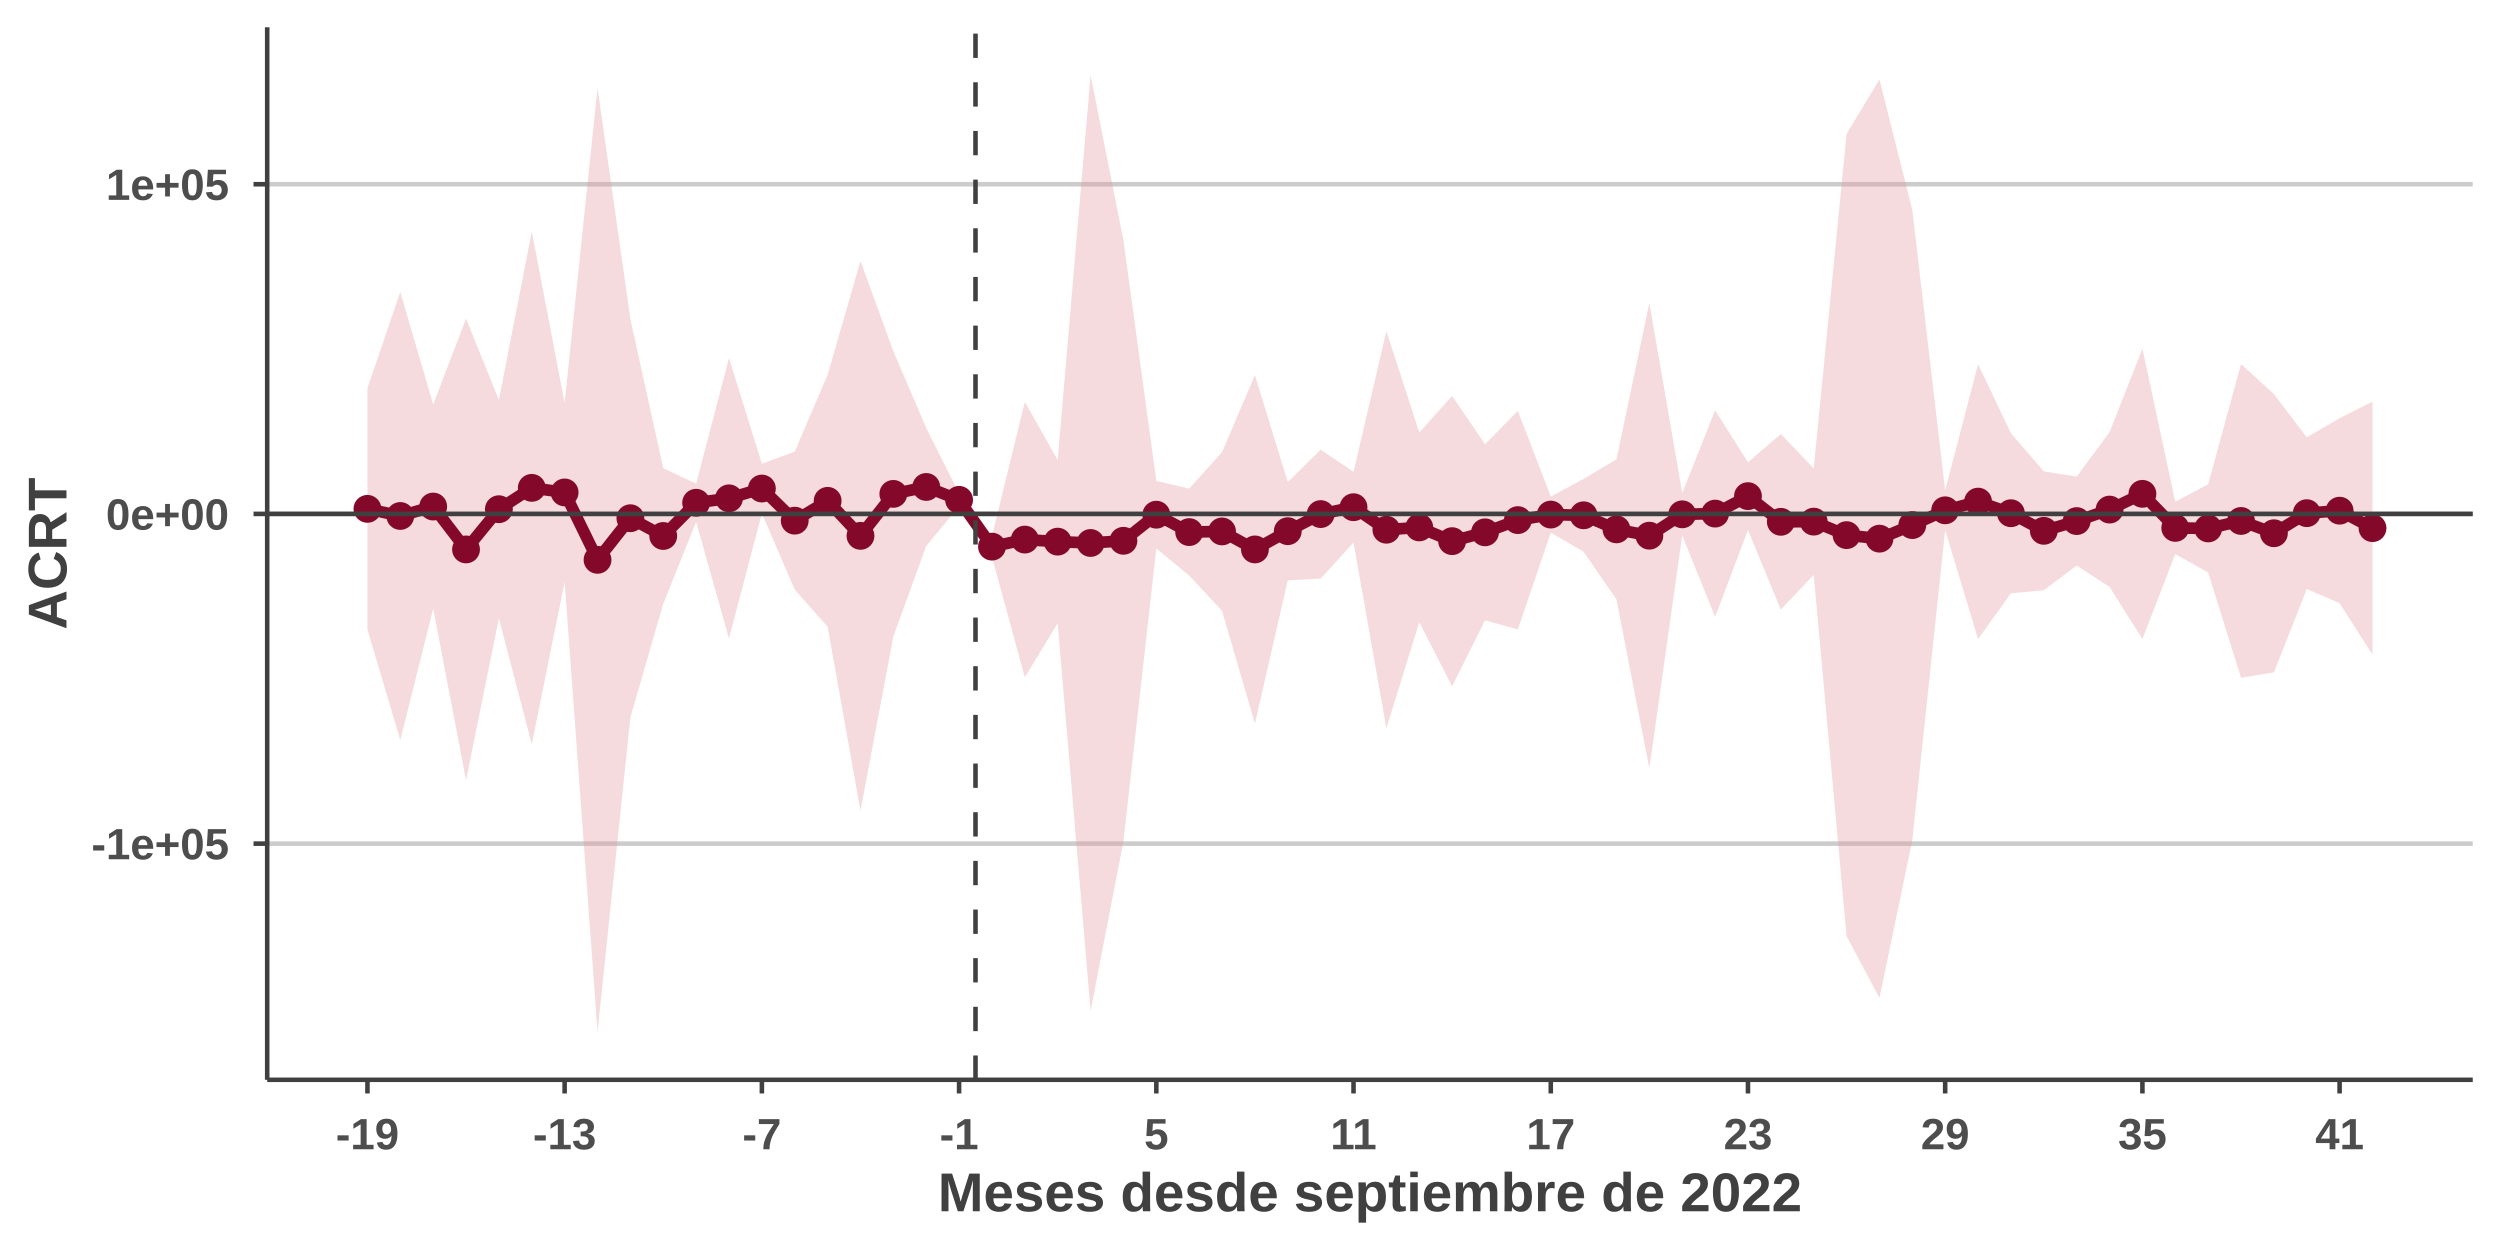
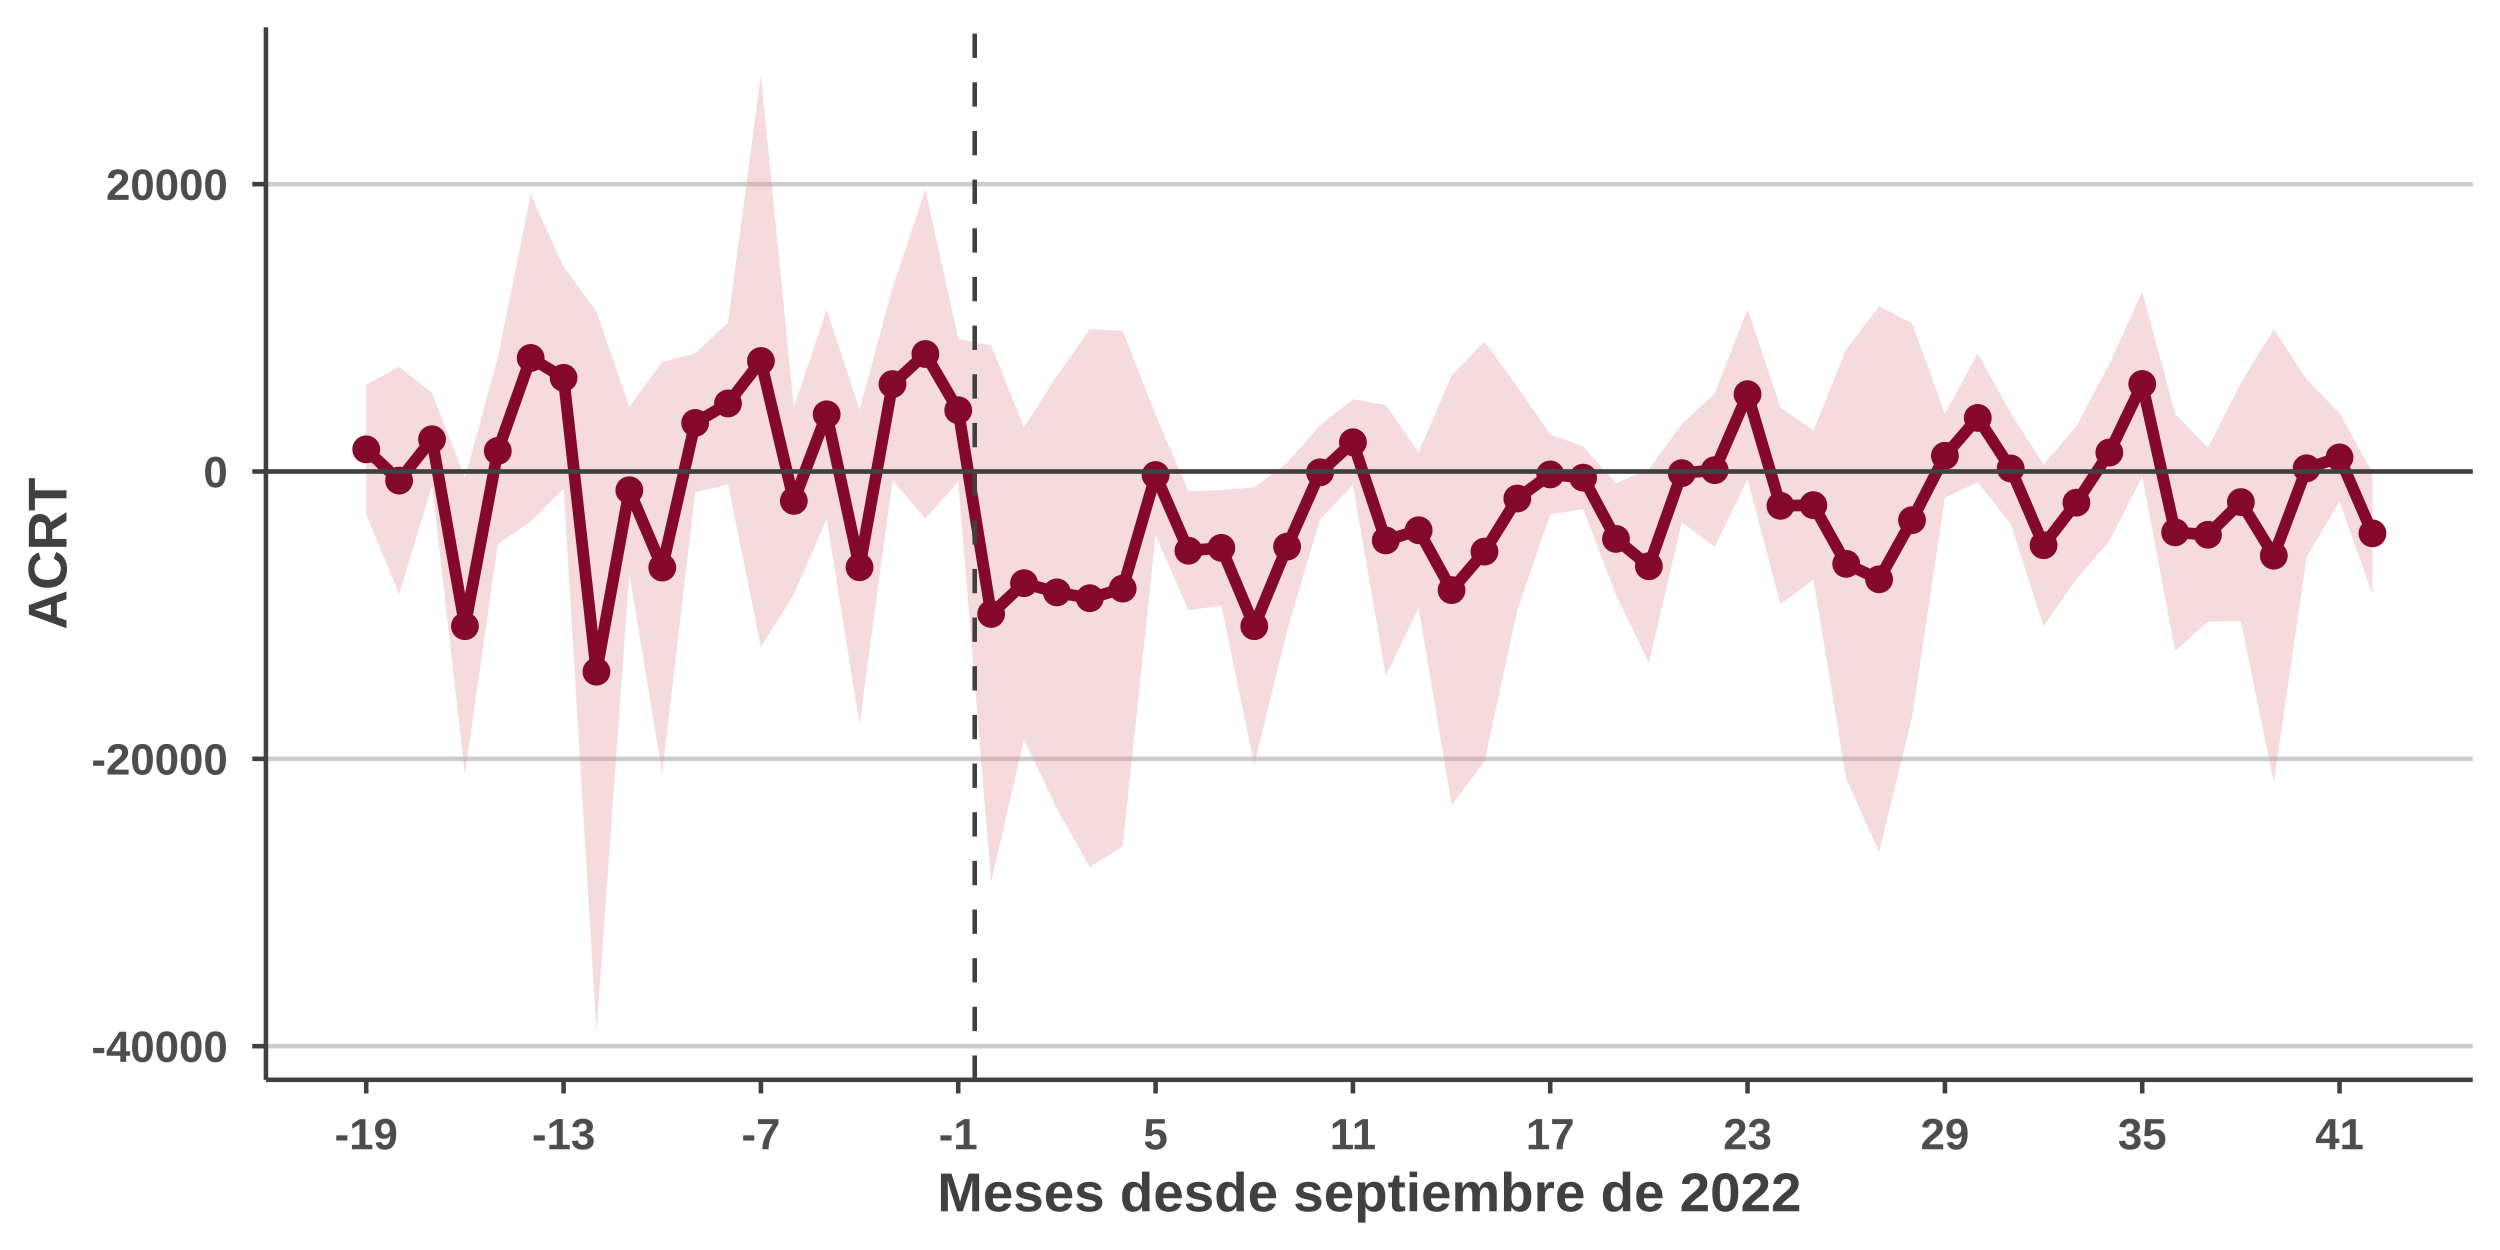
<svg xmlns="http://www.w3.org/2000/svg" width="411.02pt" height="205.51pt" viewBox="0 0 411.02 205.51">
  <g class="svglite">
    <defs>
      <style type="text/css">
    .svglite line, .svglite polyline, .svglite polygon, .svglite path, .svglite rect, .svglite circle {
      fill: none;
      stroke: #000000;
      stroke-linecap: round;
      stroke-linejoin: round;
      stroke-miterlimit: 10.00;
    }
    .svglite text {
      white-space: pre;
    }
    .svglite g.glyphgroup path {
      fill: inherit;
      stroke: none;
    }
  </style>
    </defs>
    <rect width="100%" height="100%" style="stroke: none; fill: #FFFFFF;" />
    <defs>
      <clipPath id="cpMC4wMHw0MTEuMDJ8MC4wMHwyMDUuNTE=">
        <rect x="0.00" y="0.00" width="411.02" height="205.51" />
      </clipPath>
    </defs>
    <g clip-path="url(#cpMC4wMHw0MTEuMDJ8MC4wMHwyMDUuNTE=)">
-       <rect x="0" y="0.00" width="411.02" height="205.51" style="stroke-width: 0.87; stroke: none; fill: #FFFFFF;" />
+       <rect x="0.00" y="0.00" width="411.02" height="205.51" style="stroke-width: 0.87; stroke: none; fill: #FFFFFF;" />
    </g>
    <defs>
-       <clipPath id="cpNDMuOTN8NDA2LjU0fDQuNDh8MTc3LjUz">
-         <rect x="43.93" y="4.48" width="362.62" height="173.04" />
+       <clipPath id="cpNDMuNzJ8NDA2LjU0fDQuNDh8MTc3LjUz">
+         <rect x="43.72" y="4.48" width="362.82" height="173.04" />
      </clipPath>
    </defs>
-     <g clip-path="url(#cpNDMuOTN8NDA2LjU0fDQuNDh8MTc3LjUz)">
-       <rect x="43.93" y="4.48" width="362.62" height="173.04" style="stroke-width: 0.87; stroke: none; fill: #FFFFFF;" />
-       <polyline points="43.93,138.70 406.54,138.70 " style="stroke-width: 0.75; stroke: #CCCCCC; stroke-linecap: butt;" />
-       <polyline points="43.93,84.49 406.54,84.49 " style="stroke-width: 0.75; stroke: #CCCCCC; stroke-linecap: butt;" />
-       <polyline points="43.93,30.29 406.54,30.29 " style="stroke-width: 0.75; stroke: #CCCCCC; stroke-linecap: butt;" />
-       <polygon points="60.41,63.80 65.81,48.01 71.22,66.49 76.62,52.38 82.02,65.76 87.43,38.07 92.83,66.24 98.24,14.43 103.64,52.45 109.04,76.96 114.45,79.52 119.85,58.87 125.26,76.24 130.66,74.25 136.07,61.61 141.47,42.90 146.87,57.73 152.28,70.36 157.68,81.13 163.09,88.15 168.49,66.06 173.89,75.64 179.30,12.35 184.70,39.48 190.11,79.07 195.51,80.33 200.91,74.33 206.32,61.68 211.72,79.25 217.13,73.93 222.53,77.58 227.93,54.44 233.34,71.10 238.74,65.09 244.15,73.04 249.55,67.54 254.96,81.64 260.36,78.73 265.76,75.51 271.17,49.80 276.57,81.07 281.98,67.45 287.38,76.01 292.78,71.35 298.19,77.01 303.59,22.02 309.00,13.05 314.40,34.52 319.80,80.65 325.21,59.87 330.61,71.22 336.02,77.50 341.42,78.36 346.83,71.05 352.23,57.32 357.63,82.48 363.04,79.62 368.44,59.85 373.85,64.79 379.25,71.90 384.65,68.75 390.06,66.02 390.06,107.63 384.65,99.17 379.25,96.84 373.85,110.55 368.44,111.44 363.04,94.14 357.63,91.09 352.23,105.06 346.83,96.50 341.42,92.98 336.02,97.04 330.61,97.54 325.21,105.07 319.80,87.15 314.40,138.13 309.00,164.07 303.59,153.93 298.19,94.52 292.78,100.23 287.38,87.14 281.98,101.43 276.57,88.04 271.17,126.34 265.76,98.55 260.36,90.72 254.96,87.57 249.55,103.49 244.15,101.99 238.74,112.84 233.34,102.32 227.93,119.74 222.53,89.20 217.13,95.12 211.72,95.41 206.32,118.97 200.91,100.42 195.51,94.63 190.11,90.17 184.70,138.34 179.30,166.20 173.89,102.46 168.49,111.36 163.09,91.58 157.68,83.23 152.28,89.76 146.87,104.66 141.47,133.31 136.07,103.06 130.66,96.95 125.26,84.41 119.85,104.98 114.45,85.80 109.04,99.28 103.64,117.95 98.24,169.66 92.83,95.67 87.43,122.35 82.02,101.67 76.62,128.27 71.22,100.07 65.81,121.66 60.41,103.52 " style="stroke-width: 0.00; stroke: none; stroke-linecap: butt; fill: #E397A0; fill-opacity: 0.35;" />
-       <polyline points="60.41,63.80 65.81,48.01 71.22,66.49 76.62,52.38 82.02,65.76 87.43,38.07 92.83,66.24 98.24,14.43 103.64,52.45 109.04,76.96 114.45,79.52 119.85,58.87 125.26,76.24 130.66,74.25 136.07,61.61 141.47,42.90 146.87,57.73 152.28,70.36 157.68,81.13 163.09,88.15 168.49,66.06 173.89,75.64 179.30,12.35 184.70,39.48 190.11,79.07 195.51,80.33 200.91,74.33 206.32,61.68 211.72,79.25 217.13,73.93 222.53,77.58 227.93,54.44 233.34,71.10 238.74,65.09 244.15,73.04 249.55,67.54 254.96,81.64 260.36,78.73 265.76,75.51 271.17,49.80 276.57,81.07 281.98,67.45 287.38,76.01 292.78,71.35 298.19,77.01 303.59,22.02 309.00,13.05 314.40,34.52 319.80,80.65 325.21,59.87 330.61,71.22 336.02,77.50 341.42,78.36 346.83,71.05 352.23,57.32 357.63,82.48 363.04,79.62 368.44,59.85 373.85,64.79 379.25,71.90 384.65,68.75 390.06,66.02 " style="stroke-width: 0.00; stroke: none; stroke-linecap: butt;" />
-       <polyline points="390.06,107.63 384.65,99.17 379.25,96.84 373.85,110.55 368.44,111.44 363.04,94.14 357.63,91.09 352.23,105.06 346.83,96.50 341.42,92.98 336.02,97.04 330.61,97.54 325.21,105.07 319.80,87.15 314.40,138.13 309.00,164.07 303.59,153.93 298.19,94.52 292.78,100.23 287.38,87.14 281.98,101.43 276.57,88.04 271.17,126.34 265.76,98.55 260.36,90.72 254.96,87.57 249.55,103.49 244.15,101.99 238.74,112.84 233.34,102.32 227.93,119.74 222.53,89.20 217.13,95.12 211.72,95.41 206.32,118.97 200.91,100.42 195.51,94.63 190.11,90.17 184.70,138.34 179.30,166.20 173.89,102.46 168.49,111.36 163.09,91.58 157.68,83.23 152.28,89.76 146.87,104.66 141.47,133.31 136.07,103.06 130.66,96.95 125.26,84.41 119.85,104.98 114.45,85.80 109.04,99.28 103.64,117.95 98.24,169.66 92.83,95.67 87.43,122.35 82.02,101.67 76.62,128.27 71.22,100.07 65.81,121.66 60.41,103.52 " style="stroke-width: 0.00; stroke: none; stroke-linecap: butt;" />
-       <polyline points="60.41,83.66 65.81,84.83 71.22,83.28 76.62,90.33 82.02,83.72 87.43,80.21 92.83,80.96 98.24,92.04 103.64,85.20 109.04,88.12 114.45,82.66 119.85,81.93 125.26,80.32 130.66,85.60 136.07,82.34 141.47,88.10 146.87,81.20 152.28,80.06 157.68,82.18 163.09,89.87 168.49,88.71 173.89,89.05 179.30,89.27 184.70,88.91 190.11,84.62 195.51,87.48 200.91,87.37 206.32,90.33 211.72,87.33 217.13,84.52 222.53,83.39 227.93,87.09 233.34,86.71 238.74,88.97 244.15,87.52 249.55,85.51 254.96,84.60 260.36,84.72 265.76,87.03 271.17,88.07 276.57,84.56 281.98,84.44 287.38,81.57 292.78,85.79 298.19,85.76 303.59,87.98 309.00,88.56 314.40,86.33 319.80,83.90 325.21,82.47 330.61,84.38 336.02,87.27 341.42,85.67 346.83,83.78 352.23,81.19 357.63,86.79 363.04,86.88 368.44,85.65 373.85,87.67 379.25,84.37 384.65,83.96 390.06,86.83 " style="stroke-width: 1.92; stroke: #83082A; stroke-linecap: butt;" />
-       <circle cx="60.41" cy="83.66" r="2.00" style="stroke-width: 0.58; stroke: #83082A; fill: #83082A;" />
-       <circle cx="65.81" cy="84.83" r="2.00" style="stroke-width: 0.58; stroke: #83082A; fill: #83082A;" />
-       <circle cx="71.22" cy="83.28" r="2.00" style="stroke-width: 0.58; stroke: #83082A; fill: #83082A;" />
-       <circle cx="76.62" cy="90.33" r="2.00" style="stroke-width: 0.58; stroke: #83082A; fill: #83082A;" />
-       <circle cx="82.02" cy="83.72" r="2.00" style="stroke-width: 0.58; stroke: #83082A; fill: #83082A;" />
-       <circle cx="87.43" cy="80.21" r="2.00" style="stroke-width: 0.58; stroke: #83082A; fill: #83082A;" />
-       <circle cx="92.83" cy="80.96" r="2.00" style="stroke-width: 0.58; stroke: #83082A; fill: #83082A;" />
-       <circle cx="98.24" cy="92.04" r="2.00" style="stroke-width: 0.58; stroke: #83082A; fill: #83082A;" />
-       <circle cx="103.64" cy="85.20" r="2.00" style="stroke-width: 0.58; stroke: #83082A; fill: #83082A;" />
-       <circle cx="109.04" cy="88.12" r="2.00" style="stroke-width: 0.58; stroke: #83082A; fill: #83082A;" />
-       <circle cx="114.45" cy="82.66" r="2.00" style="stroke-width: 0.58; stroke: #83082A; fill: #83082A;" />
-       <circle cx="119.85" cy="81.93" r="2.00" style="stroke-width: 0.58; stroke: #83082A; fill: #83082A;" />
-       <circle cx="125.26" cy="80.32" r="2.00" style="stroke-width: 0.58; stroke: #83082A; fill: #83082A;" />
-       <circle cx="130.66" cy="85.60" r="2.00" style="stroke-width: 0.58; stroke: #83082A; fill: #83082A;" />
-       <circle cx="136.07" cy="82.34" r="2.00" style="stroke-width: 0.58; stroke: #83082A; fill: #83082A;" />
-       <circle cx="141.47" cy="88.10" r="2.00" style="stroke-width: 0.58; stroke: #83082A; fill: #83082A;" />
-       <circle cx="146.87" cy="81.20" r="2.00" style="stroke-width: 0.58; stroke: #83082A; fill: #83082A;" />
-       <circle cx="152.28" cy="80.06" r="2.00" style="stroke-width: 0.58; stroke: #83082A; fill: #83082A;" />
-       <circle cx="157.68" cy="82.18" r="2.00" style="stroke-width: 0.58; stroke: #83082A; fill: #83082A;" />
-       <circle cx="163.09" cy="89.87" r="2.00" style="stroke-width: 0.58; stroke: #83082A; fill: #83082A;" />
-       <circle cx="168.49" cy="88.71" r="2.00" style="stroke-width: 0.58; stroke: #83082A; fill: #83082A;" />
-       <circle cx="173.89" cy="89.05" r="2.00" style="stroke-width: 0.58; stroke: #83082A; fill: #83082A;" />
-       <circle cx="179.30" cy="89.27" r="2.00" style="stroke-width: 0.58; stroke: #83082A; fill: #83082A;" />
-       <circle cx="184.70" cy="88.91" r="2.00" style="stroke-width: 0.58; stroke: #83082A; fill: #83082A;" />
-       <circle cx="190.11" cy="84.62" r="2.00" style="stroke-width: 0.58; stroke: #83082A; fill: #83082A;" />
-       <circle cx="195.51" cy="87.48" r="2.00" style="stroke-width: 0.58; stroke: #83082A; fill: #83082A;" />
-       <circle cx="200.91" cy="87.37" r="2.00" style="stroke-width: 0.58; stroke: #83082A; fill: #83082A;" />
-       <circle cx="206.32" cy="90.33" r="2.00" style="stroke-width: 0.58; stroke: #83082A; fill: #83082A;" />
-       <circle cx="211.72" cy="87.33" r="2.00" style="stroke-width: 0.58; stroke: #83082A; fill: #83082A;" />
-       <circle cx="217.13" cy="84.52" r="2.00" style="stroke-width: 0.58; stroke: #83082A; fill: #83082A;" />
-       <circle cx="222.53" cy="83.39" r="2.00" style="stroke-width: 0.58; stroke: #83082A; fill: #83082A;" />
-       <circle cx="227.93" cy="87.09" r="2.00" style="stroke-width: 0.58; stroke: #83082A; fill: #83082A;" />
-       <circle cx="233.34" cy="86.71" r="2.00" style="stroke-width: 0.58; stroke: #83082A; fill: #83082A;" />
-       <circle cx="238.74" cy="88.97" r="2.00" style="stroke-width: 0.58; stroke: #83082A; fill: #83082A;" />
-       <circle cx="244.15" cy="87.52" r="2.00" style="stroke-width: 0.58; stroke: #83082A; fill: #83082A;" />
-       <circle cx="249.55" cy="85.51" r="2.00" style="stroke-width: 0.58; stroke: #83082A; fill: #83082A;" />
-       <circle cx="254.96" cy="84.60" r="2.00" style="stroke-width: 0.58; stroke: #83082A; fill: #83082A;" />
-       <circle cx="260.36" cy="84.72" r="2.00" style="stroke-width: 0.58; stroke: #83082A; fill: #83082A;" />
-       <circle cx="265.76" cy="87.03" r="2.00" style="stroke-width: 0.58; stroke: #83082A; fill: #83082A;" />
-       <circle cx="271.17" cy="88.07" r="2.00" style="stroke-width: 0.58; stroke: #83082A; fill: #83082A;" />
-       <circle cx="276.57" cy="84.56" r="2.00" style="stroke-width: 0.58; stroke: #83082A; fill: #83082A;" />
-       <circle cx="281.98" cy="84.44" r="2.00" style="stroke-width: 0.58; stroke: #83082A; fill: #83082A;" />
-       <circle cx="287.38" cy="81.57" r="2.00" style="stroke-width: 0.58; stroke: #83082A; fill: #83082A;" />
-       <circle cx="292.78" cy="85.79" r="2.00" style="stroke-width: 0.58; stroke: #83082A; fill: #83082A;" />
-       <circle cx="298.19" cy="85.76" r="2.00" style="stroke-width: 0.58; stroke: #83082A; fill: #83082A;" />
-       <circle cx="303.59" cy="87.98" r="2.00" style="stroke-width: 0.58; stroke: #83082A; fill: #83082A;" />
-       <circle cx="309.00" cy="88.56" r="2.00" style="stroke-width: 0.58; stroke: #83082A; fill: #83082A;" />
-       <circle cx="314.40" cy="86.33" r="2.00" style="stroke-width: 0.58; stroke: #83082A; fill: #83082A;" />
-       <circle cx="319.80" cy="83.90" r="2.00" style="stroke-width: 0.58; stroke: #83082A; fill: #83082A;" />
-       <circle cx="325.21" cy="82.47" r="2.00" style="stroke-width: 0.58; stroke: #83082A; fill: #83082A;" />
-       <circle cx="330.61" cy="84.38" r="2.00" style="stroke-width: 0.58; stroke: #83082A; fill: #83082A;" />
-       <circle cx="336.02" cy="87.27" r="2.00" style="stroke-width: 0.58; stroke: #83082A; fill: #83082A;" />
-       <circle cx="341.42" cy="85.67" r="2.00" style="stroke-width: 0.58; stroke: #83082A; fill: #83082A;" />
-       <circle cx="346.83" cy="83.78" r="2.00" style="stroke-width: 0.58; stroke: #83082A; fill: #83082A;" />
-       <circle cx="352.23" cy="81.19" r="2.00" style="stroke-width: 0.58; stroke: #83082A; fill: #83082A;" />
-       <circle cx="357.63" cy="86.79" r="2.00" style="stroke-width: 0.58; stroke: #83082A; fill: #83082A;" />
-       <circle cx="363.04" cy="86.88" r="2.00" style="stroke-width: 0.58; stroke: #83082A; fill: #83082A;" />
-       <circle cx="368.44" cy="85.65" r="2.00" style="stroke-width: 0.58; stroke: #83082A; fill: #83082A;" />
-       <circle cx="373.85" cy="87.67" r="2.00" style="stroke-width: 0.58; stroke: #83082A; fill: #83082A;" />
-       <circle cx="379.25" cy="84.37" r="2.00" style="stroke-width: 0.58; stroke: #83082A; fill: #83082A;" />
-       <circle cx="384.65" cy="83.96" r="2.00" style="stroke-width: 0.58; stroke: #83082A; fill: #83082A;" />
-       <circle cx="390.06" cy="86.83" r="2.00" style="stroke-width: 0.58; stroke: #83082A; fill: #83082A;" />
-       <line x1="160.38" y1="177.53" x2="160.38" y2="4.48" style="stroke-width: 0.75; stroke: #404040; stroke-dasharray: 4.00,4.00; stroke-linecap: butt;" />
-       <line x1="43.93" y1="84.49" x2="406.54" y2="84.49" style="stroke-width: 0.75; stroke: #404040; stroke-linecap: butt;" />
+     <g clip-path="url(#cpNDMuNzJ8NDA2LjU0fDQuNDh8MTc3LjUz)">
+       <rect x="43.72" y="4.48" width="362.82" height="173.04" style="stroke-width: 0.87; stroke: none; fill: #FFFFFF;" />
+       <polyline points="43.72,172.00 406.54,172.00 " style="stroke-width: 0.75; stroke: #CCCCCC; stroke-linecap: butt;" />
+       <polyline points="43.72,124.76 406.54,124.76 " style="stroke-width: 0.75; stroke: #CCCCCC; stroke-linecap: butt;" />
+       <polyline points="43.72,77.52 406.54,77.52 " style="stroke-width: 0.75; stroke: #CCCCCC; stroke-linecap: butt;" />
+       <polyline points="43.72,30.28 406.54,30.28 " style="stroke-width: 0.75; stroke: #CCCCCC; stroke-linecap: butt;" />
+       <polygon points="60.21,63.22 65.62,60.32 71.03,64.61 76.44,78.56 81.84,58.82 87.25,31.96 92.66,43.86 98.06,51.20 103.47,66.86 108.88,59.48 114.29,58.09 119.69,53.03 125.10,12.35 130.51,66.97 135.91,50.88 141.32,67.38 146.73,47.35 152.14,31.14 157.54,55.74 162.95,56.81 168.36,70.23 173.76,61.81 179.17,54.12 184.58,54.38 189.99,68.18 195.39,80.77 200.80,80.58 206.21,80.13 211.61,76.07 217.02,69.94 222.43,65.66 227.83,66.59 233.24,74.37 238.65,61.75 244.06,56.17 249.46,63.59 254.87,71.41 260.28,73.39 265.68,79.43 271.09,77.19 276.50,69.72 281.91,64.69 287.31,50.80 292.72,66.99 298.13,70.81 303.53,57.41 308.94,50.37 314.35,53.13 319.76,68.02 325.16,58.13 330.57,67.86 335.98,76.36 341.38,70.08 346.79,59.85 352.20,47.93 357.61,68.02 363.01,73.64 368.42,62.94 373.83,54.10 379.23,62.38 384.64,67.94 390.05,77.69 390.05,97.68 384.64,82.46 379.23,91.60 373.83,128.62 368.42,102.16 363.01,102.19 357.61,107.02 352.20,78.34 346.79,88.95 341.38,95.20 335.98,102.93 330.57,86.18 325.16,79.29 319.76,81.85 314.35,117.91 308.94,140.11 303.53,127.99 298.13,95.29 292.72,99.34 287.31,78.81 281.91,89.90 276.50,85.87 271.09,109.00 265.68,97.77 260.28,83.66 254.87,84.59 249.46,100.33 244.06,125.22 238.65,132.29 233.24,100.00 227.83,111.10 222.43,79.76 217.02,85.38 211.61,103.68 206.21,125.77 200.80,99.57 195.39,100.31 189.99,88.02 184.58,139.16 179.17,142.58 173.76,132.98 168.36,121.54 162.95,145.07 157.54,79.17 152.14,85.27 146.73,78.95 141.32,119.13 135.91,85.36 130.51,97.74 125.10,106.36 119.69,79.63 114.29,80.97 108.88,127.15 103.47,94.34 98.06,169.66 92.66,80.38 87.25,85.74 81.84,89.47 76.44,127.35 71.03,79.84 65.62,97.69 60.21,84.54 " style="stroke-width: 0.00; stroke: none; stroke-linecap: butt; fill: #E397A0; fill-opacity: 0.35;" />
+       <polyline points="60.21,63.22 65.62,60.32 71.03,64.61 76.44,78.56 81.84,58.82 87.25,31.96 92.66,43.86 98.06,51.20 103.47,66.86 108.88,59.48 114.29,58.09 119.69,53.03 125.10,12.35 130.51,66.97 135.91,50.88 141.32,67.38 146.73,47.35 152.14,31.14 157.54,55.74 162.95,56.81 168.36,70.23 173.76,61.81 179.17,54.12 184.58,54.38 189.99,68.18 195.39,80.77 200.80,80.58 206.21,80.13 211.61,76.07 217.02,69.94 222.43,65.66 227.83,66.59 233.24,74.37 238.65,61.75 244.06,56.17 249.46,63.59 254.87,71.41 260.28,73.39 265.68,79.43 271.09,77.19 276.50,69.72 281.91,64.69 287.31,50.80 292.72,66.99 298.13,70.81 303.53,57.41 308.94,50.37 314.35,53.13 319.76,68.02 325.16,58.13 330.57,67.86 335.98,76.36 341.38,70.08 346.79,59.85 352.20,47.93 357.61,68.02 363.01,73.64 368.42,62.94 373.83,54.10 379.23,62.38 384.64,67.94 390.05,77.69 " style="stroke-width: 0.00; stroke: none; stroke-linecap: butt;" />
+       <polyline points="390.05,97.68 384.64,82.46 379.23,91.60 373.83,128.62 368.42,102.16 363.01,102.19 357.61,107.02 352.20,78.34 346.79,88.95 341.38,95.20 335.98,102.93 330.57,86.18 325.16,79.29 319.76,81.85 314.35,117.91 308.94,140.11 303.53,127.99 298.13,95.29 292.72,99.34 287.31,78.81 281.91,89.90 276.50,85.87 271.09,109.00 265.68,97.77 260.28,83.66 254.87,84.59 249.46,100.33 244.06,125.22 238.65,132.29 233.24,100.00 227.83,111.10 222.43,79.76 217.02,85.38 211.61,103.68 206.21,125.77 200.80,99.57 195.39,100.31 189.99,88.02 184.58,139.16 179.17,142.58 173.76,132.98 168.36,121.54 162.95,145.07 157.54,79.17 152.14,85.27 146.73,78.95 141.32,119.13 135.91,85.36 130.51,97.74 125.10,106.36 119.69,79.63 114.29,80.97 108.88,127.15 103.47,94.34 98.06,169.66 92.66,80.38 87.25,85.74 81.84,89.47 76.44,127.35 71.03,79.84 65.62,97.69 60.21,84.54 " style="stroke-width: 0.00; stroke: none; stroke-linecap: butt;" />
+       <polyline points="60.21,73.88 65.62,79.01 71.03,72.22 76.44,102.95 81.84,74.14 87.25,58.85 92.66,62.12 98.06,110.43 103.47,80.60 108.88,93.31 114.29,69.53 119.69,66.33 125.10,59.35 130.51,82.35 135.91,68.12 141.32,93.26 146.73,63.15 152.14,58.20 157.54,67.45 162.95,100.94 168.36,95.88 173.76,97.39 179.17,98.35 184.58,96.77 189.99,78.10 195.39,90.54 200.80,90.07 206.21,102.95 211.61,89.87 217.02,77.66 222.43,72.71 227.83,88.85 233.24,87.18 238.65,97.02 244.06,90.69 249.46,81.96 254.87,78.00 260.28,78.53 265.68,88.60 271.09,93.09 276.50,77.79 281.91,77.30 287.31,64.81 292.72,83.16 298.13,83.05 303.53,92.70 308.94,95.24 314.35,85.52 319.76,74.94 325.16,68.71 330.57,77.02 335.98,89.64 341.38,82.64 346.79,74.40 352.20,63.13 357.61,87.52 363.01,87.92 368.42,82.55 373.83,91.36 379.23,76.99 384.64,75.20 390.05,87.69 " style="stroke-width: 1.92; stroke: #83082A; stroke-linecap: butt;" />
+       <circle cx="60.21" cy="73.88" r="2.00" style="stroke-width: 0.58; stroke: #83082A; fill: #83082A;" />
+       <circle cx="65.62" cy="79.01" r="2.00" style="stroke-width: 0.58; stroke: #83082A; fill: #83082A;" />
+       <circle cx="71.03" cy="72.22" r="2.00" style="stroke-width: 0.58; stroke: #83082A; fill: #83082A;" />
+       <circle cx="76.44" cy="102.95" r="2.00" style="stroke-width: 0.58; stroke: #83082A; fill: #83082A;" />
+       <circle cx="81.84" cy="74.14" r="2.00" style="stroke-width: 0.58; stroke: #83082A; fill: #83082A;" />
+       <circle cx="87.25" cy="58.85" r="2.00" style="stroke-width: 0.58; stroke: #83082A; fill: #83082A;" />
+       <circle cx="92.66" cy="62.12" r="2.00" style="stroke-width: 0.58; stroke: #83082A; fill: #83082A;" />
+       <circle cx="98.06" cy="110.43" r="2.00" style="stroke-width: 0.58; stroke: #83082A; fill: #83082A;" />
+       <circle cx="103.47" cy="80.60" r="2.00" style="stroke-width: 0.58; stroke: #83082A; fill: #83082A;" />
+       <circle cx="108.88" cy="93.31" r="2.00" style="stroke-width: 0.58; stroke: #83082A; fill: #83082A;" />
+       <circle cx="114.29" cy="69.53" r="2.00" style="stroke-width: 0.58; stroke: #83082A; fill: #83082A;" />
+       <circle cx="119.69" cy="66.33" r="2.00" style="stroke-width: 0.58; stroke: #83082A; fill: #83082A;" />
+       <circle cx="125.10" cy="59.35" r="2.00" style="stroke-width: 0.58; stroke: #83082A; fill: #83082A;" />
+       <circle cx="130.51" cy="82.35" r="2.00" style="stroke-width: 0.58; stroke: #83082A; fill: #83082A;" />
+       <circle cx="135.91" cy="68.12" r="2.00" style="stroke-width: 0.58; stroke: #83082A; fill: #83082A;" />
+       <circle cx="141.32" cy="93.26" r="2.00" style="stroke-width: 0.58; stroke: #83082A; fill: #83082A;" />
+       <circle cx="146.73" cy="63.15" r="2.00" style="stroke-width: 0.58; stroke: #83082A; fill: #83082A;" />
+       <circle cx="152.14" cy="58.20" r="2.00" style="stroke-width: 0.58; stroke: #83082A; fill: #83082A;" />
+       <circle cx="157.54" cy="67.45" r="2.00" style="stroke-width: 0.58; stroke: #83082A; fill: #83082A;" />
+       <circle cx="162.95" cy="100.94" r="2.00" style="stroke-width: 0.58; stroke: #83082A; fill: #83082A;" />
+       <circle cx="168.36" cy="95.88" r="2.00" style="stroke-width: 0.58; stroke: #83082A; fill: #83082A;" />
+       <circle cx="173.76" cy="97.39" r="2.00" style="stroke-width: 0.58; stroke: #83082A; fill: #83082A;" />
+       <circle cx="179.17" cy="98.35" r="2.00" style="stroke-width: 0.58; stroke: #83082A; fill: #83082A;" />
+       <circle cx="184.58" cy="96.77" r="2.00" style="stroke-width: 0.58; stroke: #83082A; fill: #83082A;" />
+       <circle cx="189.99" cy="78.10" r="2.00" style="stroke-width: 0.58; stroke: #83082A; fill: #83082A;" />
+       <circle cx="195.39" cy="90.54" r="2.00" style="stroke-width: 0.58; stroke: #83082A; fill: #83082A;" />
+       <circle cx="200.80" cy="90.07" r="2.00" style="stroke-width: 0.58; stroke: #83082A; fill: #83082A;" />
+       <circle cx="206.21" cy="102.95" r="2.00" style="stroke-width: 0.58; stroke: #83082A; fill: #83082A;" />
+       <circle cx="211.61" cy="89.87" r="2.00" style="stroke-width: 0.58; stroke: #83082A; fill: #83082A;" />
+       <circle cx="217.02" cy="77.66" r="2.00" style="stroke-width: 0.58; stroke: #83082A; fill: #83082A;" />
+       <circle cx="222.43" cy="72.71" r="2.00" style="stroke-width: 0.58; stroke: #83082A; fill: #83082A;" />
+       <circle cx="227.83" cy="88.85" r="2.00" style="stroke-width: 0.58; stroke: #83082A; fill: #83082A;" />
+       <circle cx="233.24" cy="87.18" r="2.00" style="stroke-width: 0.58; stroke: #83082A; fill: #83082A;" />
+       <circle cx="238.65" cy="97.02" r="2.00" style="stroke-width: 0.58; stroke: #83082A; fill: #83082A;" />
+       <circle cx="244.06" cy="90.69" r="2.00" style="stroke-width: 0.58; stroke: #83082A; fill: #83082A;" />
+       <circle cx="249.46" cy="81.96" r="2.00" style="stroke-width: 0.58; stroke: #83082A; fill: #83082A;" />
+       <circle cx="254.87" cy="78.00" r="2.00" style="stroke-width: 0.58; stroke: #83082A; fill: #83082A;" />
+       <circle cx="260.28" cy="78.53" r="2.00" style="stroke-width: 0.58; stroke: #83082A; fill: #83082A;" />
+       <circle cx="265.68" cy="88.60" r="2.00" style="stroke-width: 0.58; stroke: #83082A; fill: #83082A;" />
+       <circle cx="271.09" cy="93.09" r="2.00" style="stroke-width: 0.58; stroke: #83082A; fill: #83082A;" />
+       <circle cx="276.50" cy="77.79" r="2.00" style="stroke-width: 0.58; stroke: #83082A; fill: #83082A;" />
+       <circle cx="281.91" cy="77.30" r="2.00" style="stroke-width: 0.58; stroke: #83082A; fill: #83082A;" />
+       <circle cx="287.31" cy="64.81" r="2.00" style="stroke-width: 0.58; stroke: #83082A; fill: #83082A;" />
+       <circle cx="292.72" cy="83.16" r="2.00" style="stroke-width: 0.58; stroke: #83082A; fill: #83082A;" />
+       <circle cx="298.13" cy="83.05" r="2.00" style="stroke-width: 0.58; stroke: #83082A; fill: #83082A;" />
+       <circle cx="303.53" cy="92.70" r="2.00" style="stroke-width: 0.58; stroke: #83082A; fill: #83082A;" />
+       <circle cx="308.94" cy="95.24" r="2.00" style="stroke-width: 0.58; stroke: #83082A; fill: #83082A;" />
+       <circle cx="314.35" cy="85.52" r="2.00" style="stroke-width: 0.58; stroke: #83082A; fill: #83082A;" />
+       <circle cx="319.76" cy="74.94" r="2.00" style="stroke-width: 0.58; stroke: #83082A; fill: #83082A;" />
+       <circle cx="325.16" cy="68.71" r="2.00" style="stroke-width: 0.58; stroke: #83082A; fill: #83082A;" />
+       <circle cx="330.57" cy="77.02" r="2.00" style="stroke-width: 0.58; stroke: #83082A; fill: #83082A;" />
+       <circle cx="335.98" cy="89.64" r="2.00" style="stroke-width: 0.58; stroke: #83082A; fill: #83082A;" />
+       <circle cx="341.38" cy="82.64" r="2.00" style="stroke-width: 0.58; stroke: #83082A; fill: #83082A;" />
+       <circle cx="346.79" cy="74.40" r="2.00" style="stroke-width: 0.58; stroke: #83082A; fill: #83082A;" />
+       <circle cx="352.20" cy="63.13" r="2.00" style="stroke-width: 0.58; stroke: #83082A; fill: #83082A;" />
+       <circle cx="357.61" cy="87.52" r="2.00" style="stroke-width: 0.58; stroke: #83082A; fill: #83082A;" />
+       <circle cx="363.01" cy="87.92" r="2.00" style="stroke-width: 0.58; stroke: #83082A; fill: #83082A;" />
+       <circle cx="368.42" cy="82.55" r="2.00" style="stroke-width: 0.58; stroke: #83082A; fill: #83082A;" />
+       <circle cx="373.83" cy="91.36" r="2.00" style="stroke-width: 0.58; stroke: #83082A; fill: #83082A;" />
+       <circle cx="379.23" cy="76.99" r="2.00" style="stroke-width: 0.58; stroke: #83082A; fill: #83082A;" />
+       <circle cx="384.64" cy="75.20" r="2.00" style="stroke-width: 0.58; stroke: #83082A; fill: #83082A;" />
+       <circle cx="390.05" cy="87.69" r="2.00" style="stroke-width: 0.58; stroke: #83082A; fill: #83082A;" />
+       <line x1="160.25" y1="177.53" x2="160.25" y2="4.48" style="stroke-width: 0.75; stroke: #404040; stroke-dasharray: 4.00,4.00; stroke-linecap: butt;" />
+       <line x1="43.72" y1="77.52" x2="406.54" y2="77.52" style="stroke-width: 0.75; stroke: #404040; stroke-linecap: butt;" />
    </g>
    <g clip-path="url(#cpMC4wMHw0MTEuMDJ8MC4wMHwyMDUuNTE=)">
-       <polyline points="43.93,177.53 43.93,4.48 " style="stroke-width: 0.75; stroke: #404040; stroke-linecap: butt;" />
-       <text x="37.65" y="141.27" text-anchor="end" style="font-size: 7.20px; font-weight: bold;fill: #4D4D4D; font-family: &quot;Arial&quot;;" textLength="22.59px" lengthAdjust="spacingAndGlyphs">-1e+05</text>
-       <text x="37.65" y="87.07" text-anchor="end" style="font-size: 7.20px; font-weight: bold;fill: #4D4D4D; font-family: &quot;Arial&quot;;" textLength="20.20px" lengthAdjust="spacingAndGlyphs">0e+00</text>
-       <text x="37.65" y="32.86" text-anchor="end" style="font-size: 7.20px; font-weight: bold;fill: #4D4D4D; font-family: &quot;Arial&quot;;" textLength="20.20px" lengthAdjust="spacingAndGlyphs">1e+05</text>
-       <polyline points="41.68,138.70 43.93,138.70 " style="stroke-width: 0.75; stroke: #404040; stroke-linecap: butt;" />
-       <polyline points="41.68,84.49 43.93,84.49 " style="stroke-width: 0.75; stroke: #404040; stroke-linecap: butt;" />
-       <polyline points="41.68,30.29 43.93,30.29 " style="stroke-width: 0.75; stroke: #404040; stroke-linecap: butt;" />
-       <polyline points="43.93,177.53 406.54,177.53 " style="stroke-width: 0.75; stroke: #404040; stroke-linecap: butt;" />
-       <polyline points="60.41,179.77 60.41,177.53 " style="stroke-width: 0.75; stroke: #404040; stroke-linecap: butt;" />
-       <polyline points="92.83,179.77 92.83,177.53 " style="stroke-width: 0.75; stroke: #404040; stroke-linecap: butt;" />
-       <polyline points="125.26,179.77 125.26,177.53 " style="stroke-width: 0.75; stroke: #404040; stroke-linecap: butt;" />
-       <polyline points="157.68,179.77 157.68,177.53 " style="stroke-width: 0.75; stroke: #404040; stroke-linecap: butt;" />
-       <polyline points="190.11,179.77 190.11,177.53 " style="stroke-width: 0.75; stroke: #404040; stroke-linecap: butt;" />
-       <polyline points="222.53,179.77 222.53,177.53 " style="stroke-width: 0.75; stroke: #404040; stroke-linecap: butt;" />
-       <polyline points="254.96,179.77 254.96,177.53 " style="stroke-width: 0.75; stroke: #404040; stroke-linecap: butt;" />
-       <polyline points="287.38,179.77 287.38,177.53 " style="stroke-width: 0.75; stroke: #404040; stroke-linecap: butt;" />
-       <polyline points="319.80,179.77 319.80,177.53 " style="stroke-width: 0.75; stroke: #404040; stroke-linecap: butt;" />
-       <polyline points="352.23,179.77 352.23,177.53 " style="stroke-width: 0.75; stroke: #404040; stroke-linecap: butt;" />
-       <polyline points="384.65,179.77 384.65,177.53 " style="stroke-width: 0.75; stroke: #404040; stroke-linecap: butt;" />
-       <text x="60.41" y="188.95" text-anchor="middle" style="font-size: 7.20px; font-weight: bold;fill: #4D4D4D; font-family: &quot;Arial&quot;;" textLength="10.39px" lengthAdjust="spacingAndGlyphs">-19</text>
-       <text x="92.83" y="188.95" text-anchor="middle" style="font-size: 7.20px; font-weight: bold;fill: #4D4D4D; font-family: &quot;Arial&quot;;" textLength="10.39px" lengthAdjust="spacingAndGlyphs">-13</text>
-       <text x="125.26" y="188.95" text-anchor="middle" style="font-size: 7.20px; font-weight: bold;fill: #4D4D4D; font-family: &quot;Arial&quot;;" textLength="6.39px" lengthAdjust="spacingAndGlyphs">-7</text>
-       <text x="157.68" y="188.95" text-anchor="middle" style="font-size: 7.20px; font-weight: bold;fill: #4D4D4D; font-family: &quot;Arial&quot;;" textLength="6.39px" lengthAdjust="spacingAndGlyphs">-1</text>
-       <text x="190.11" y="188.95" text-anchor="middle" style="font-size: 7.20px; font-weight: bold;fill: #4D4D4D; font-family: &quot;Arial&quot;;" textLength="4.00px" lengthAdjust="spacingAndGlyphs">5</text>
-       <text x="222.53" y="188.95" text-anchor="middle" style="font-size: 7.20px; font-weight: bold;fill: #4D4D4D; font-family: &quot;Arial&quot;;" textLength="7.61px" lengthAdjust="spacingAndGlyphs">11</text>
-       <text x="254.96" y="188.95" text-anchor="middle" style="font-size: 7.20px; font-weight: bold;fill: #4D4D4D; font-family: &quot;Arial&quot;;" textLength="8.00px" lengthAdjust="spacingAndGlyphs">17</text>
-       <text x="287.38" y="188.95" text-anchor="middle" style="font-size: 7.20px; font-weight: bold;fill: #4D4D4D; font-family: &quot;Arial&quot;;" textLength="8.00px" lengthAdjust="spacingAndGlyphs">23</text>
-       <text x="319.80" y="188.95" text-anchor="middle" style="font-size: 7.20px; font-weight: bold;fill: #4D4D4D; font-family: &quot;Arial&quot;;" textLength="8.00px" lengthAdjust="spacingAndGlyphs">29</text>
-       <text x="352.23" y="188.95" text-anchor="middle" style="font-size: 7.20px; font-weight: bold;fill: #4D4D4D; font-family: &quot;Arial&quot;;" textLength="8.00px" lengthAdjust="spacingAndGlyphs">35</text>
-       <text x="384.65" y="188.95" text-anchor="middle" style="font-size: 7.20px; font-weight: bold;fill: #4D4D4D; font-family: &quot;Arial&quot;;" textLength="8.00px" lengthAdjust="spacingAndGlyphs">41</text>
-       <text x="225.23" y="199.14" text-anchor="middle" style="font-size: 9.00px; font-weight: bold;fill: #404040; font-family: &quot;Arial&quot;;" textLength="142.00px" lengthAdjust="spacingAndGlyphs">Meses desde septiembre de 2022</text>
+       <polyline points="43.72,177.53 43.72,4.48 " style="stroke-width: 0.75; stroke: #404040; stroke-linecap: butt;" />
+       <text x="37.45" y="174.58" text-anchor="end" style="font-size: 7.20px; font-weight: bold;fill: #4D4D4D; font-family: &quot;Arial&quot;;" textLength="22.39px" lengthAdjust="spacingAndGlyphs">-40000</text>
+       <text x="37.45" y="127.34" text-anchor="end" style="font-size: 7.20px; font-weight: bold;fill: #4D4D4D; font-family: &quot;Arial&quot;;" textLength="22.39px" lengthAdjust="spacingAndGlyphs">-20000</text>
+       <text x="37.45" y="80.10" text-anchor="end" style="font-size: 7.20px; font-weight: bold;fill: #4D4D4D; font-family: &quot;Arial&quot;;" textLength="4.00px" lengthAdjust="spacingAndGlyphs">0</text>
+       <text x="37.45" y="32.86" text-anchor="end" style="font-size: 7.20px; font-weight: bold;fill: #4D4D4D; font-family: &quot;Arial&quot;;" textLength="20.00px" lengthAdjust="spacingAndGlyphs">20000</text>
+       <polyline points="41.48,172.00 43.72,172.00 " style="stroke-width: 0.75; stroke: #404040; stroke-linecap: butt;" />
+       <polyline points="41.48,124.76 43.72,124.76 " style="stroke-width: 0.75; stroke: #404040; stroke-linecap: butt;" />
+       <polyline points="41.48,77.52 43.72,77.52 " style="stroke-width: 0.75; stroke: #404040; stroke-linecap: butt;" />
+       <polyline points="41.48,30.28 43.72,30.28 " style="stroke-width: 0.75; stroke: #404040; stroke-linecap: butt;" />
+       <polyline points="43.72,177.53 406.54,177.53 " style="stroke-width: 0.75; stroke: #404040; stroke-linecap: butt;" />
+       <polyline points="60.21,179.77 60.21,177.53 " style="stroke-width: 0.75; stroke: #404040; stroke-linecap: butt;" />
+       <polyline points="92.66,179.77 92.66,177.53 " style="stroke-width: 0.75; stroke: #404040; stroke-linecap: butt;" />
+       <polyline points="125.10,179.77 125.10,177.53 " style="stroke-width: 0.75; stroke: #404040; stroke-linecap: butt;" />
+       <polyline points="157.54,179.77 157.54,177.53 " style="stroke-width: 0.75; stroke: #404040; stroke-linecap: butt;" />
+       <polyline points="189.99,179.77 189.99,177.53 " style="stroke-width: 0.75; stroke: #404040; stroke-linecap: butt;" />
+       <polyline points="222.43,179.77 222.43,177.53 " style="stroke-width: 0.75; stroke: #404040; stroke-linecap: butt;" />
+       <polyline points="254.87,179.77 254.87,177.53 " style="stroke-width: 0.75; stroke: #404040; stroke-linecap: butt;" />
+       <polyline points="287.31,179.77 287.31,177.53 " style="stroke-width: 0.75; stroke: #404040; stroke-linecap: butt;" />
+       <polyline points="319.76,179.77 319.76,177.53 " style="stroke-width: 0.75; stroke: #404040; stroke-linecap: butt;" />
+       <polyline points="352.20,179.77 352.20,177.53 " style="stroke-width: 0.75; stroke: #404040; stroke-linecap: butt;" />
+       <polyline points="384.64,179.77 384.64,177.53 " style="stroke-width: 0.75; stroke: #404040; stroke-linecap: butt;" />
+       <text x="60.21" y="188.95" text-anchor="middle" style="font-size: 7.20px; font-weight: bold;fill: #4D4D4D; font-family: &quot;Arial&quot;;" textLength="10.39px" lengthAdjust="spacingAndGlyphs">-19</text>
+       <text x="92.66" y="188.95" text-anchor="middle" style="font-size: 7.20px; font-weight: bold;fill: #4D4D4D; font-family: &quot;Arial&quot;;" textLength="10.39px" lengthAdjust="spacingAndGlyphs">-13</text>
+       <text x="125.10" y="188.95" text-anchor="middle" style="font-size: 7.20px; font-weight: bold;fill: #4D4D4D; font-family: &quot;Arial&quot;;" textLength="6.39px" lengthAdjust="spacingAndGlyphs">-7</text>
+       <text x="157.54" y="188.95" text-anchor="middle" style="font-size: 7.20px; font-weight: bold;fill: #4D4D4D; font-family: &quot;Arial&quot;;" textLength="6.39px" lengthAdjust="spacingAndGlyphs">-1</text>
+       <text x="189.99" y="188.95" text-anchor="middle" style="font-size: 7.20px; font-weight: bold;fill: #4D4D4D; font-family: &quot;Arial&quot;;" textLength="4.00px" lengthAdjust="spacingAndGlyphs">5</text>
+       <text x="222.43" y="188.95" text-anchor="middle" style="font-size: 7.20px; font-weight: bold;fill: #4D4D4D; font-family: &quot;Arial&quot;;" textLength="7.61px" lengthAdjust="spacingAndGlyphs">11</text>
+       <text x="254.87" y="188.95" text-anchor="middle" style="font-size: 7.20px; font-weight: bold;fill: #4D4D4D; font-family: &quot;Arial&quot;;" textLength="8.00px" lengthAdjust="spacingAndGlyphs">17</text>
+       <text x="287.31" y="188.95" text-anchor="middle" style="font-size: 7.20px; font-weight: bold;fill: #4D4D4D; font-family: &quot;Arial&quot;;" textLength="8.00px" lengthAdjust="spacingAndGlyphs">23</text>
+       <text x="319.76" y="188.95" text-anchor="middle" style="font-size: 7.20px; font-weight: bold;fill: #4D4D4D; font-family: &quot;Arial&quot;;" textLength="8.00px" lengthAdjust="spacingAndGlyphs">29</text>
+       <text x="352.20" y="188.95" text-anchor="middle" style="font-size: 7.20px; font-weight: bold;fill: #4D4D4D; font-family: &quot;Arial&quot;;" textLength="8.00px" lengthAdjust="spacingAndGlyphs">35</text>
+       <text x="384.64" y="188.95" text-anchor="middle" style="font-size: 7.20px; font-weight: bold;fill: #4D4D4D; font-family: &quot;Arial&quot;;" textLength="8.00px" lengthAdjust="spacingAndGlyphs">41</text>
+       <text x="225.13" y="199.14" text-anchor="middle" style="font-size: 9.00px; font-weight: bold;fill: #404040; font-family: &quot;Arial&quot;;" textLength="142.00px" lengthAdjust="spacingAndGlyphs">Meses desde septiembre de 2022</text>
      <text transform="translate(10.93,91.01) rotate(-90)" text-anchor="middle" style="font-size: 9.00px; font-weight: bold;fill: #404040; font-family: &quot;Arial&quot;;" textLength="25.00px" lengthAdjust="spacingAndGlyphs">ACRT</text>
    </g>
  </g>
</svg>
